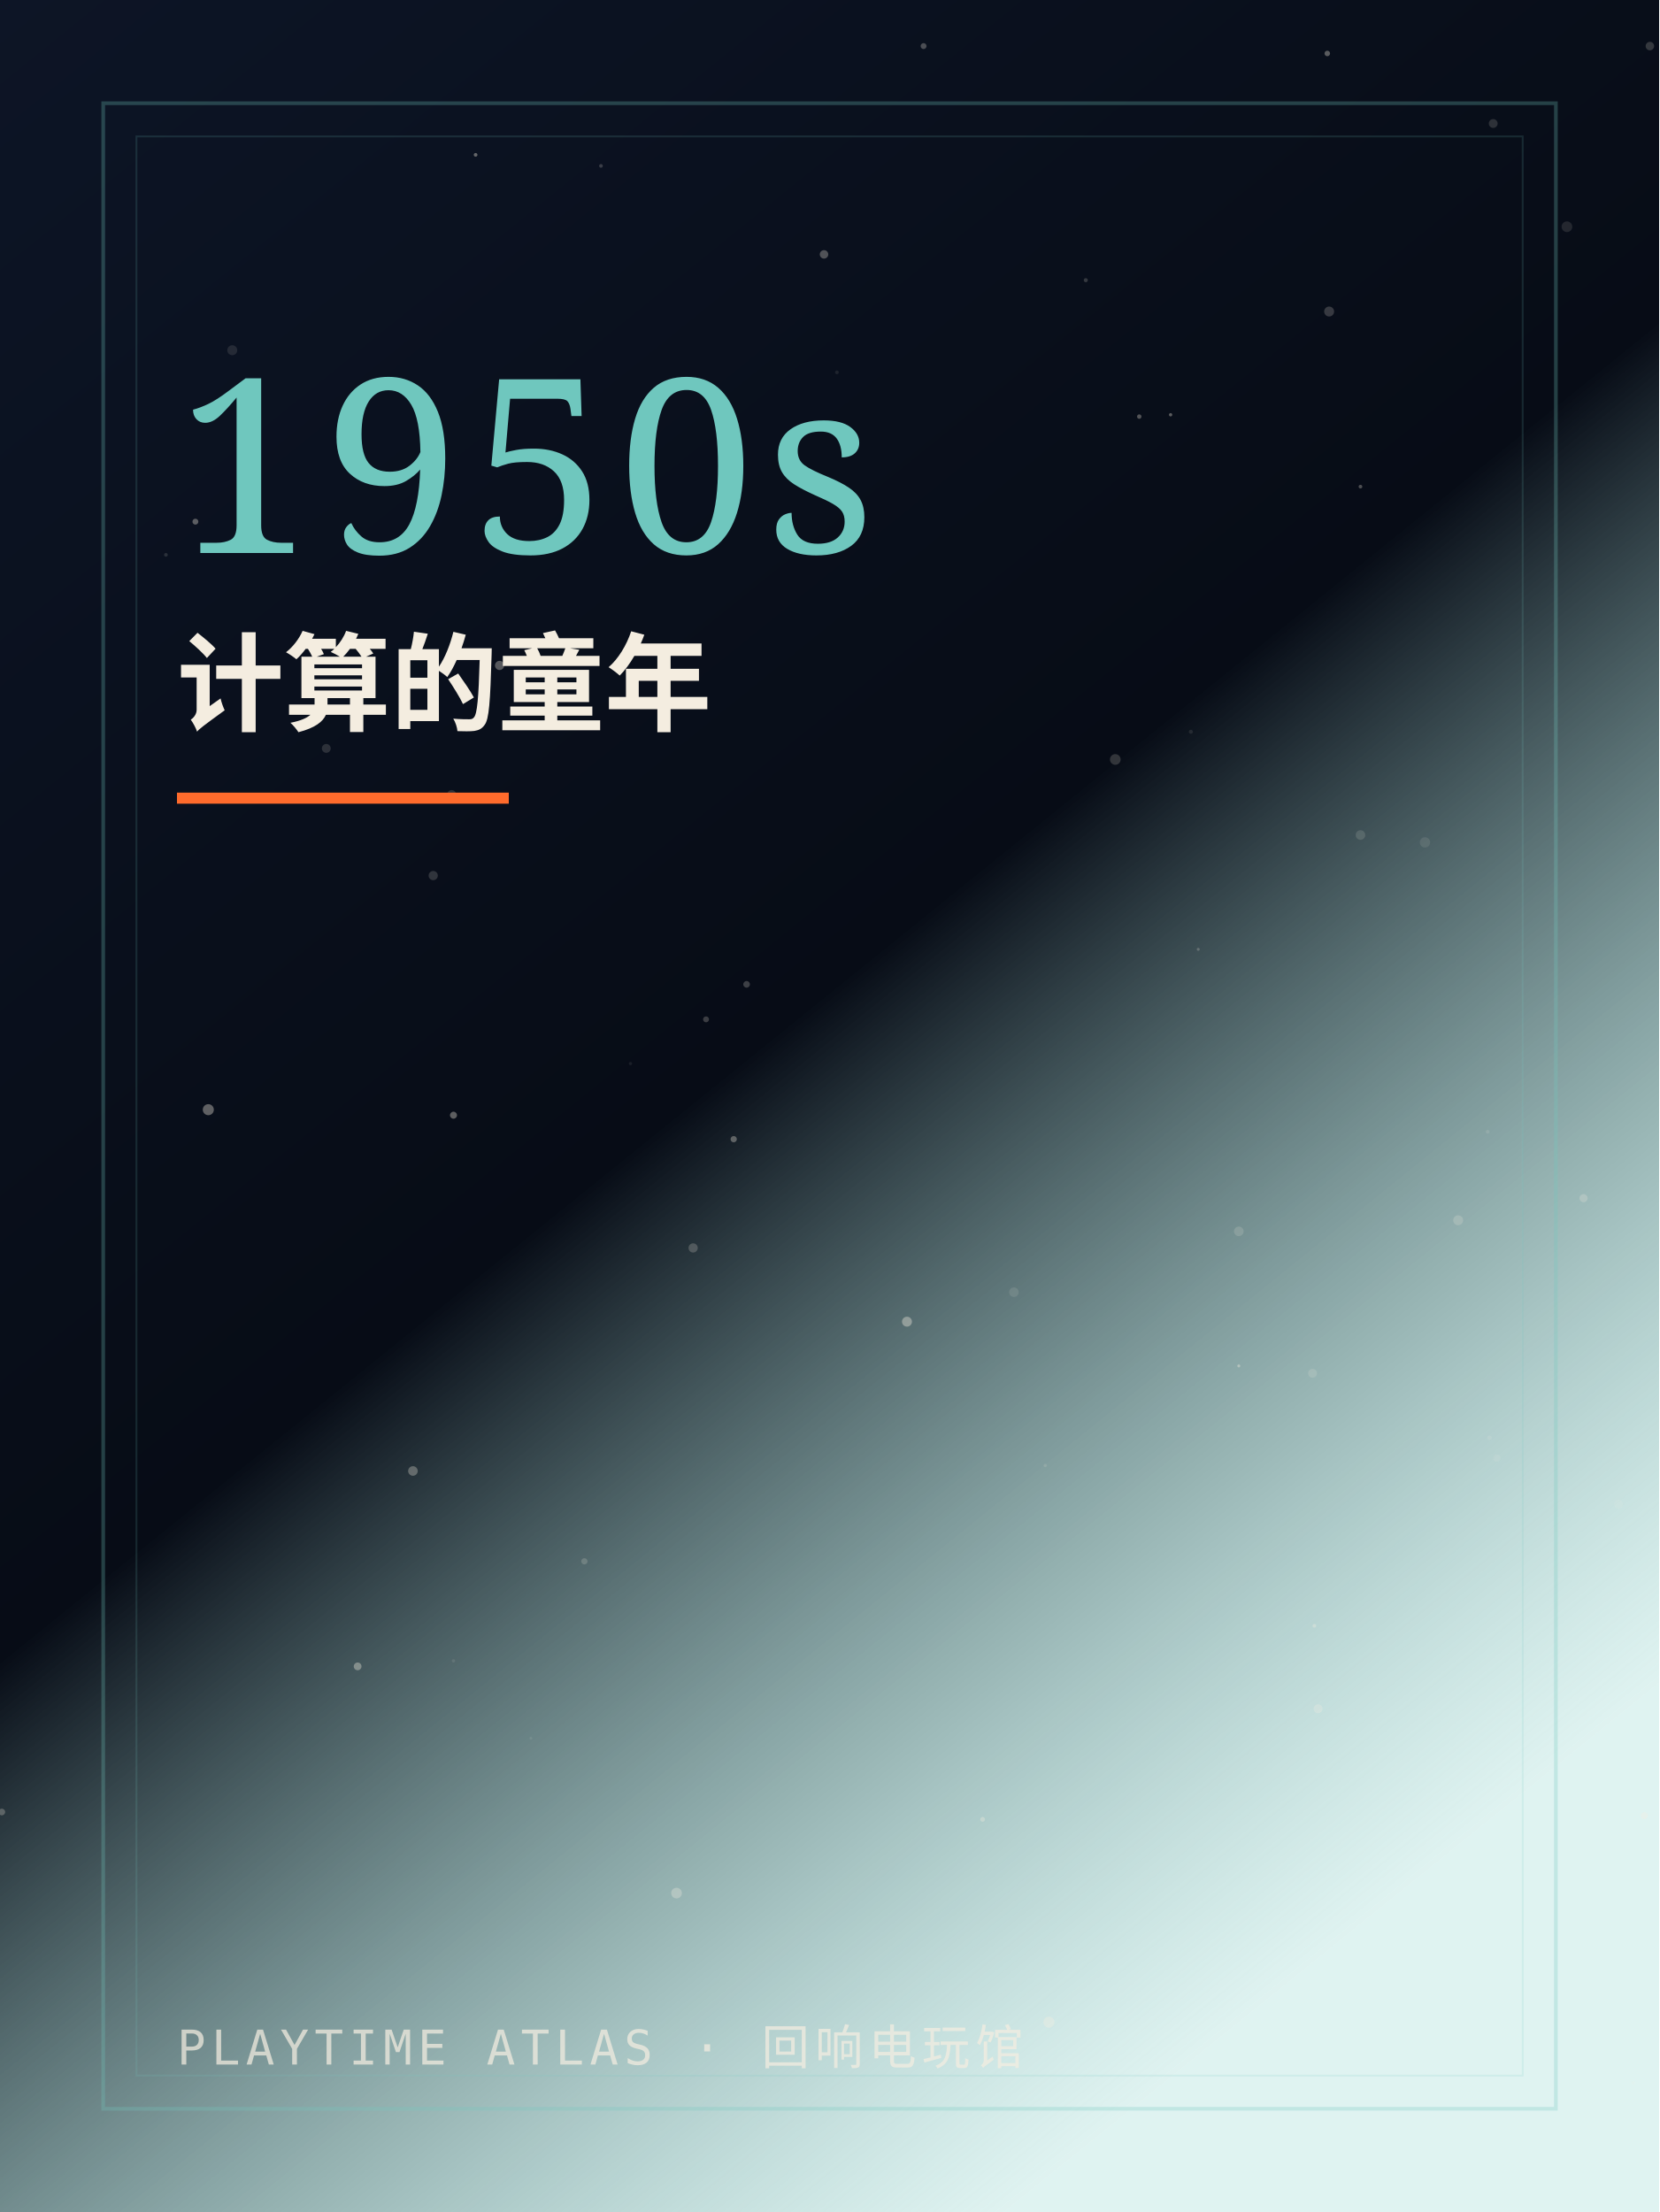
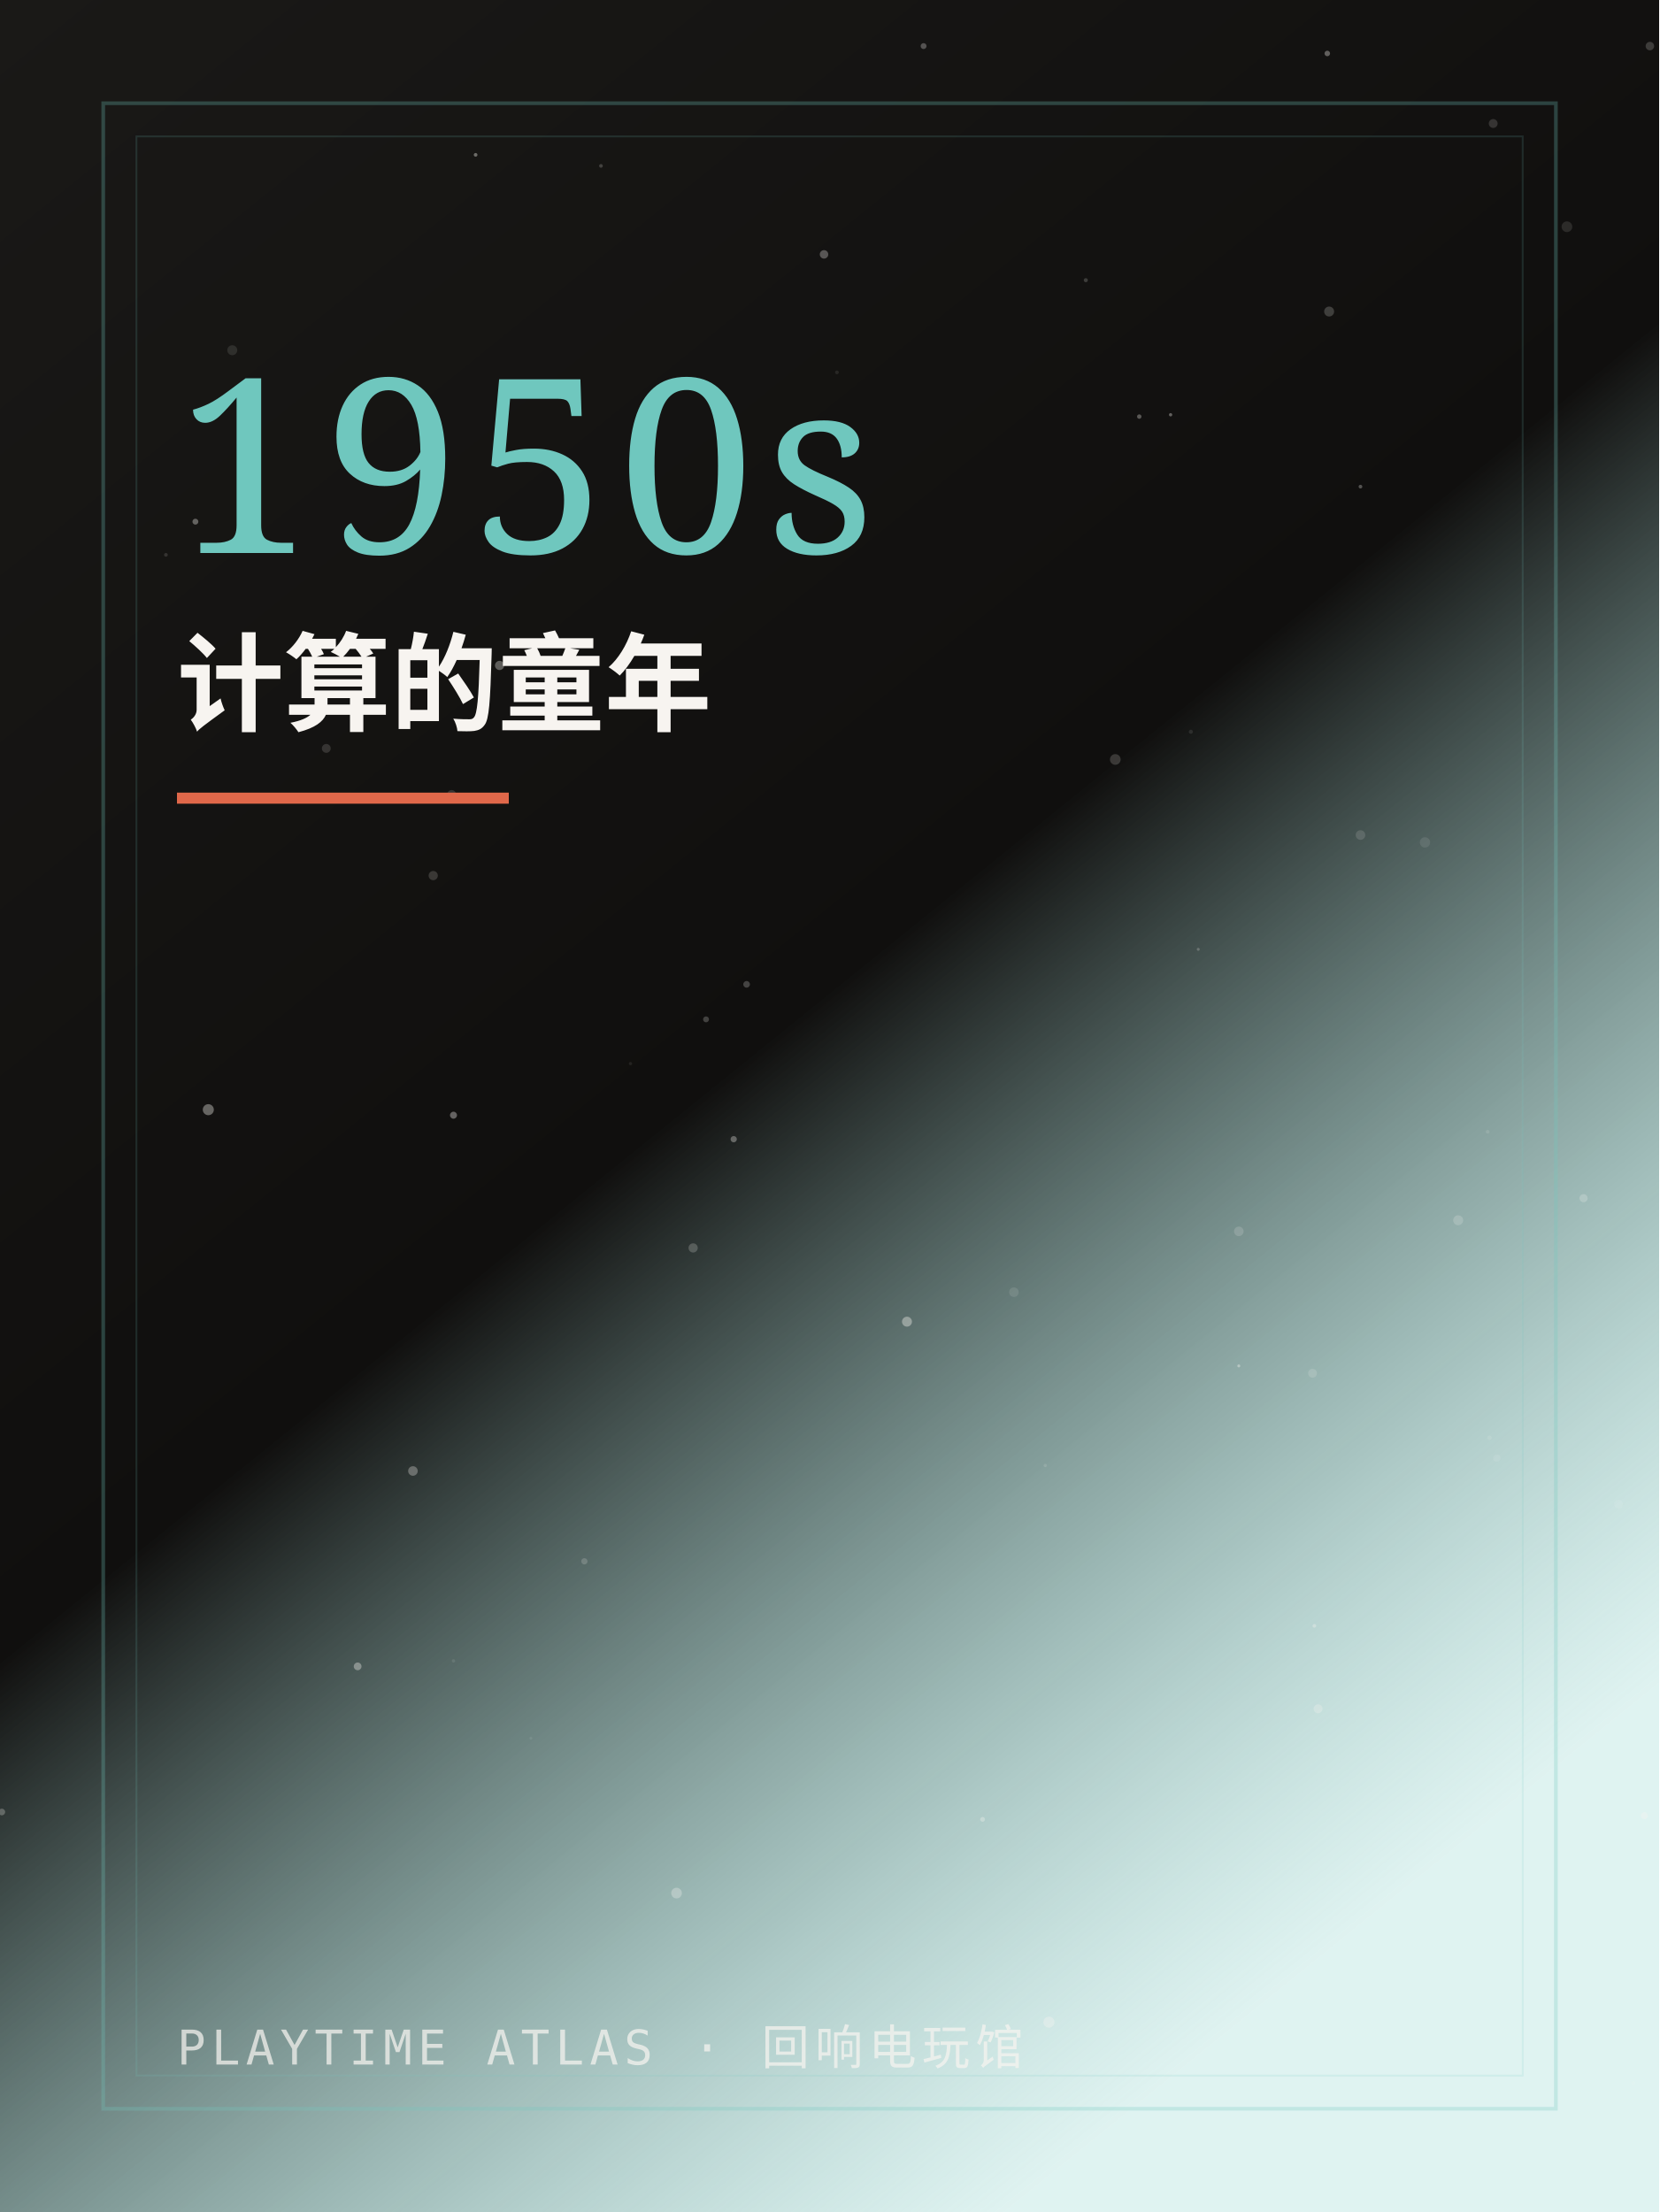
<svg xmlns="http://www.w3.org/2000/svg" viewBox="0 0 900 1200" width="900" height="1200" role="img" aria-label="1950s 计算的童年 年代海报">
  <defs>
    <linearGradient id="pg" x1="0" y1="0" x2="0.6" y2="1">
-       <stop offset="0%" stop-color="#0D1526" />
-       <stop offset="55%" stop-color="#070C16" />
+       <stop offset="0%" stop-color="#1A1917" />
+       <stop offset="55%" stop-color="#100F0E" />
      <stop offset="100%" stop-color="#6FC7BE" stop-opacity="0.22" />
    </linearGradient>
  </defs>
  <rect width="900" height="1200" fill="url(#pg)" />
-   <circle cx="246" cy="901" r="0.9" fill="#F4EDE0" opacity="0.10" />
-   <circle cx="235" cy="475" r="2.5" fill="#F4EDE0" opacity="0.17" />
-   <circle cx="807" cy="614" r="1.0" fill="#F4EDE0" opacity="0.12" />
-   <circle cx="791" cy="662" r="2.7" fill="#F4EDE0" opacity="0.19" />
-   <circle cx="401" cy="263" r="1.6" fill="#F4EDE0" opacity="0.17" />
-   <circle cx="376" cy="677" r="2.5" fill="#F4EDE0" opacity="0.21" />
-   <circle cx="812" cy="791" r="2.0" fill="#F4EDE0" opacity="0.10" />
-   <circle cx="492" cy="717" r="2.7" fill="#F4EDE0" opacity="0.38" />
-   <circle cx="367" cy="1027" r="2.9" fill="#F4EDE0" opacity="0.30" />
-   <circle cx="808" cy="780" r="1.2" fill="#F4EDE0" opacity="0.11" />
-   <circle cx="859" cy="650" r="2.2" fill="#F4EDE0" opacity="0.22" />
-   <circle cx="533" cy="987" r="1.3" fill="#F4EDE0" opacity="0.31" />
-   <circle cx="886" cy="1130" r="1.0" fill="#F4EDE0" opacity="0.09" />
-   <circle cx="194" cy="904" r="2.1" fill="#F4EDE0" opacity="0.36" />
-   <circle cx="672" cy="741" r="0.8" fill="#F4EDE0" opacity="0.38" />
-   <circle cx="569" cy="1097" r="3.0" fill="#F4EDE0" opacity="0.34" />
-   <circle cx="326" cy="90" r="1.0" fill="#F4EDE0" opacity="0.20" />
-   <circle cx="773" cy="457" r="2.8" fill="#F4EDE0" opacity="0.10" />
-   <circle cx="712" cy="745" r="2.4" fill="#F4EDE0" opacity="0.16" />
-   <circle cx="618" cy="226" r="1.2" fill="#F4EDE0" opacity="0.31" />
-   <circle cx="405" cy="534" r="1.8" fill="#F4EDE0" opacity="0.23" />
-   <circle cx="1" cy="983" r="1.8" fill="#F4EDE0" opacity="0.26" />
-   <circle cx="400" cy="245" r="2.0" fill="#F4EDE0" opacity="0.24" />
-   <circle cx="810" cy="67" r="2.4" fill="#F4EDE0" opacity="0.16" />
-   <circle cx="605" cy="412" r="2.9" fill="#F4EDE0" opacity="0.18" />
-   <circle cx="878" cy="816" r="2.4" fill="#F4EDE0" opacity="0.09" />
-   <circle cx="720" cy="29" r="1.5" fill="#F4EDE0" opacity="0.34" />
-   <circle cx="650" cy="515" r="0.8" fill="#F4EDE0" opacity="0.23" />
-   <circle cx="447" cy="138" r="2.3" fill="#F4EDE0" opacity="0.30" />
-   <circle cx="895" cy="25" r="2.3" fill="#F4EDE0" opacity="0.19" />
-   <circle cx="224" cy="798" r="2.6" fill="#F4EDE0" opacity="0.30" />
-   <circle cx="317" cy="847" r="1.7" fill="#F4EDE0" opacity="0.18" />
-   <circle cx="177" cy="406" r="2.4" fill="#F4EDE0" opacity="0.15" />
-   <circle cx="106" cy="283" r="1.6" fill="#F4EDE0" opacity="0.35" />
-   <circle cx="635" cy="225" r="0.9" fill="#F4EDE0" opacity="0.35" />
-   <circle cx="501" cy="25" r="1.6" fill="#F4EDE0" opacity="0.28" />
-   <circle cx="721" cy="169" r="2.7" fill="#F4EDE0" opacity="0.20" />
-   <circle cx="738" cy="453" r="2.6" fill="#F4EDE0" opacity="0.14" />
-   <circle cx="245" cy="431" r="2.4" fill="#F4EDE0" opacity="0.15" />
-   <circle cx="342" cy="577" r="0.9" fill="#F4EDE0" opacity="0.08" />
-   <circle cx="398" cy="618" r="1.7" fill="#F4EDE0" opacity="0.33" />
-   <circle cx="672" cy="668" r="2.6" fill="#F4EDE0" opacity="0.16" />
-   <circle cx="646" cy="397" r="1.1" fill="#F4EDE0" opacity="0.10" />
-   <circle cx="454" cy="202" r="1.0" fill="#F4EDE0" opacity="0.09" />
-   <circle cx="850" cy="123" r="2.9" fill="#F4EDE0" opacity="0.12" />
-   <circle cx="567" cy="795" r="0.9" fill="#F4EDE0" opacity="0.13" />
-   <circle cx="713" cy="882" r="1.0" fill="#F4EDE0" opacity="0.33" />
-   <circle cx="892" cy="985" r="1.9" fill="#F4EDE0" opacity="0.33" />
-   <circle cx="715" cy="927" r="2.4" fill="#F4EDE0" opacity="0.25" />
-   <circle cx="246" cy="605" r="1.9" fill="#F4EDE0" opacity="0.36" />
-   <circle cx="258" cy="84" r="1.0" fill="#F4EDE0" opacity="0.38" />
-   <circle cx="589" cy="152" r="1.1" fill="#F4EDE0" opacity="0.19" />
-   <circle cx="113" cy="602" r="3.0" fill="#F4EDE0" opacity="0.37" />
-   <circle cx="90" cy="301" r="1.0" fill="#F4EDE0" opacity="0.14" />
-   <circle cx="288" cy="943" r="0.8" fill="#F4EDE0" opacity="0.08" />
-   <circle cx="738" cy="264" r="1.0" fill="#F4EDE0" opacity="0.29" />
-   <circle cx="126" cy="190" r="2.7" fill="#F4EDE0" opacity="0.11" />
-   <circle cx="550" cy="701" r="2.6" fill="#F4EDE0" opacity="0.11" />
-   <circle cx="271" cy="361" r="2.5" fill="#F4EDE0" opacity="0.33" />
-   <circle cx="383" cy="553" r="1.6" fill="#F4EDE0" opacity="0.22" />
+   <circle cx="246" cy="901" r="0.9" fill="#F7F4F0" opacity="0.10" />
+   <circle cx="235" cy="475" r="2.5" fill="#F7F4F0" opacity="0.17" />
+   <circle cx="807" cy="614" r="1.0" fill="#F7F4F0" opacity="0.12" />
+   <circle cx="791" cy="662" r="2.7" fill="#F7F4F0" opacity="0.19" />
+   <circle cx="401" cy="263" r="1.6" fill="#F7F4F0" opacity="0.17" />
+   <circle cx="376" cy="677" r="2.5" fill="#F7F4F0" opacity="0.21" />
+   <circle cx="812" cy="791" r="2.0" fill="#F7F4F0" opacity="0.10" />
+   <circle cx="492" cy="717" r="2.7" fill="#F7F4F0" opacity="0.38" />
+   <circle cx="367" cy="1027" r="2.9" fill="#F7F4F0" opacity="0.30" />
+   <circle cx="808" cy="780" r="1.2" fill="#F7F4F0" opacity="0.11" />
+   <circle cx="859" cy="650" r="2.2" fill="#F7F4F0" opacity="0.22" />
+   <circle cx="533" cy="987" r="1.3" fill="#F7F4F0" opacity="0.31" />
+   <circle cx="886" cy="1130" r="1.0" fill="#F7F4F0" opacity="0.09" />
+   <circle cx="194" cy="904" r="2.1" fill="#F7F4F0" opacity="0.36" />
+   <circle cx="672" cy="741" r="0.8" fill="#F7F4F0" opacity="0.38" />
+   <circle cx="569" cy="1097" r="3.0" fill="#F7F4F0" opacity="0.34" />
+   <circle cx="326" cy="90" r="1.0" fill="#F7F4F0" opacity="0.20" />
+   <circle cx="773" cy="457" r="2.8" fill="#F7F4F0" opacity="0.10" />
+   <circle cx="712" cy="745" r="2.4" fill="#F7F4F0" opacity="0.16" />
+   <circle cx="618" cy="226" r="1.2" fill="#F7F4F0" opacity="0.31" />
+   <circle cx="405" cy="534" r="1.8" fill="#F7F4F0" opacity="0.23" />
+   <circle cx="1" cy="983" r="1.8" fill="#F7F4F0" opacity="0.26" />
+   <circle cx="400" cy="245" r="2.0" fill="#F7F4F0" opacity="0.24" />
+   <circle cx="810" cy="67" r="2.4" fill="#F7F4F0" opacity="0.16" />
+   <circle cx="605" cy="412" r="2.9" fill="#F7F4F0" opacity="0.18" />
+   <circle cx="878" cy="816" r="2.4" fill="#F7F4F0" opacity="0.09" />
+   <circle cx="720" cy="29" r="1.5" fill="#F7F4F0" opacity="0.34" />
+   <circle cx="650" cy="515" r="0.8" fill="#F7F4F0" opacity="0.23" />
+   <circle cx="447" cy="138" r="2.3" fill="#F7F4F0" opacity="0.30" />
+   <circle cx="895" cy="25" r="2.3" fill="#F7F4F0" opacity="0.19" />
+   <circle cx="224" cy="798" r="2.6" fill="#F7F4F0" opacity="0.30" />
+   <circle cx="317" cy="847" r="1.7" fill="#F7F4F0" opacity="0.18" />
+   <circle cx="177" cy="406" r="2.4" fill="#F7F4F0" opacity="0.15" />
+   <circle cx="106" cy="283" r="1.6" fill="#F7F4F0" opacity="0.35" />
+   <circle cx="635" cy="225" r="0.9" fill="#F7F4F0" opacity="0.35" />
+   <circle cx="501" cy="25" r="1.6" fill="#F7F4F0" opacity="0.28" />
+   <circle cx="721" cy="169" r="2.7" fill="#F7F4F0" opacity="0.20" />
+   <circle cx="738" cy="453" r="2.6" fill="#F7F4F0" opacity="0.14" />
+   <circle cx="245" cy="431" r="2.4" fill="#F7F4F0" opacity="0.15" />
+   <circle cx="342" cy="577" r="0.9" fill="#F7F4F0" opacity="0.08" />
+   <circle cx="398" cy="618" r="1.7" fill="#F7F4F0" opacity="0.33" />
+   <circle cx="672" cy="668" r="2.6" fill="#F7F4F0" opacity="0.16" />
+   <circle cx="646" cy="397" r="1.1" fill="#F7F4F0" opacity="0.10" />
+   <circle cx="454" cy="202" r="1.0" fill="#F7F4F0" opacity="0.09" />
+   <circle cx="850" cy="123" r="2.9" fill="#F7F4F0" opacity="0.12" />
+   <circle cx="567" cy="795" r="0.9" fill="#F7F4F0" opacity="0.13" />
+   <circle cx="713" cy="882" r="1.0" fill="#F7F4F0" opacity="0.33" />
+   <circle cx="892" cy="985" r="1.9" fill="#F7F4F0" opacity="0.33" />
+   <circle cx="715" cy="927" r="2.4" fill="#F7F4F0" opacity="0.25" />
+   <circle cx="246" cy="605" r="1.9" fill="#F7F4F0" opacity="0.36" />
+   <circle cx="258" cy="84" r="1.0" fill="#F7F4F0" opacity="0.38" />
+   <circle cx="589" cy="152" r="1.1" fill="#F7F4F0" opacity="0.19" />
+   <circle cx="113" cy="602" r="3.0" fill="#F7F4F0" opacity="0.37" />
+   <circle cx="90" cy="301" r="1.0" fill="#F7F4F0" opacity="0.14" />
+   <circle cx="288" cy="943" r="0.8" fill="#F7F4F0" opacity="0.08" />
+   <circle cx="738" cy="264" r="1.0" fill="#F7F4F0" opacity="0.29" />
+   <circle cx="126" cy="190" r="2.7" fill="#F7F4F0" opacity="0.11" />
+   <circle cx="550" cy="701" r="2.6" fill="#F7F4F0" opacity="0.11" />
+   <circle cx="271" cy="361" r="2.5" fill="#F7F4F0" opacity="0.33" />
+   <circle cx="383" cy="553" r="1.6" fill="#F7F4F0" opacity="0.22" />
  <g opacity="0.5">
    <rect x="56" y="56" width="788" height="1088" fill="none" stroke="#6FC7BE" stroke-width="2" opacity="0.55" />
    <rect x="74" y="74" width="752" height="1052" fill="none" stroke="#6FC7BE" stroke-width="1" opacity="0.3" />
  </g>
  <text x="96" y="300" font-family="Georgia, 'Songti SC', serif" font-size="132" fill="#6FC7BE" letter-spacing="6">1950s</text>
-   <text x="96" y="392" font-family="'PingFang SC', 'Noto Sans CJK SC', sans-serif" font-size="58" font-weight="600" fill="#F4EDE0">计算的童年</text>
-   <rect x="96" y="430" width="180" height="6" fill="#FF6B2C" />
-   <text x="96" y="1120" font-family="'SF Mono', Menlo, monospace" font-size="26" fill="#F4EDE0" opacity="0.72" letter-spacing="3">PLAYTIME ATLAS · 回响电玩馆</text>
+   <text x="96" y="392" font-family="'PingFang SC', 'Noto Sans CJK SC', sans-serif" font-size="58" font-weight="600" fill="#F7F4F0">计算的童年</text>
+   <rect x="96" y="430" width="180" height="6" fill="#E0684A" />
+   <text x="96" y="1120" font-family="'SF Mono', Menlo, monospace" font-size="26" fill="#F7F4F0" opacity="0.72" letter-spacing="3">PLAYTIME ATLAS · 回响电玩馆</text>
</svg>
